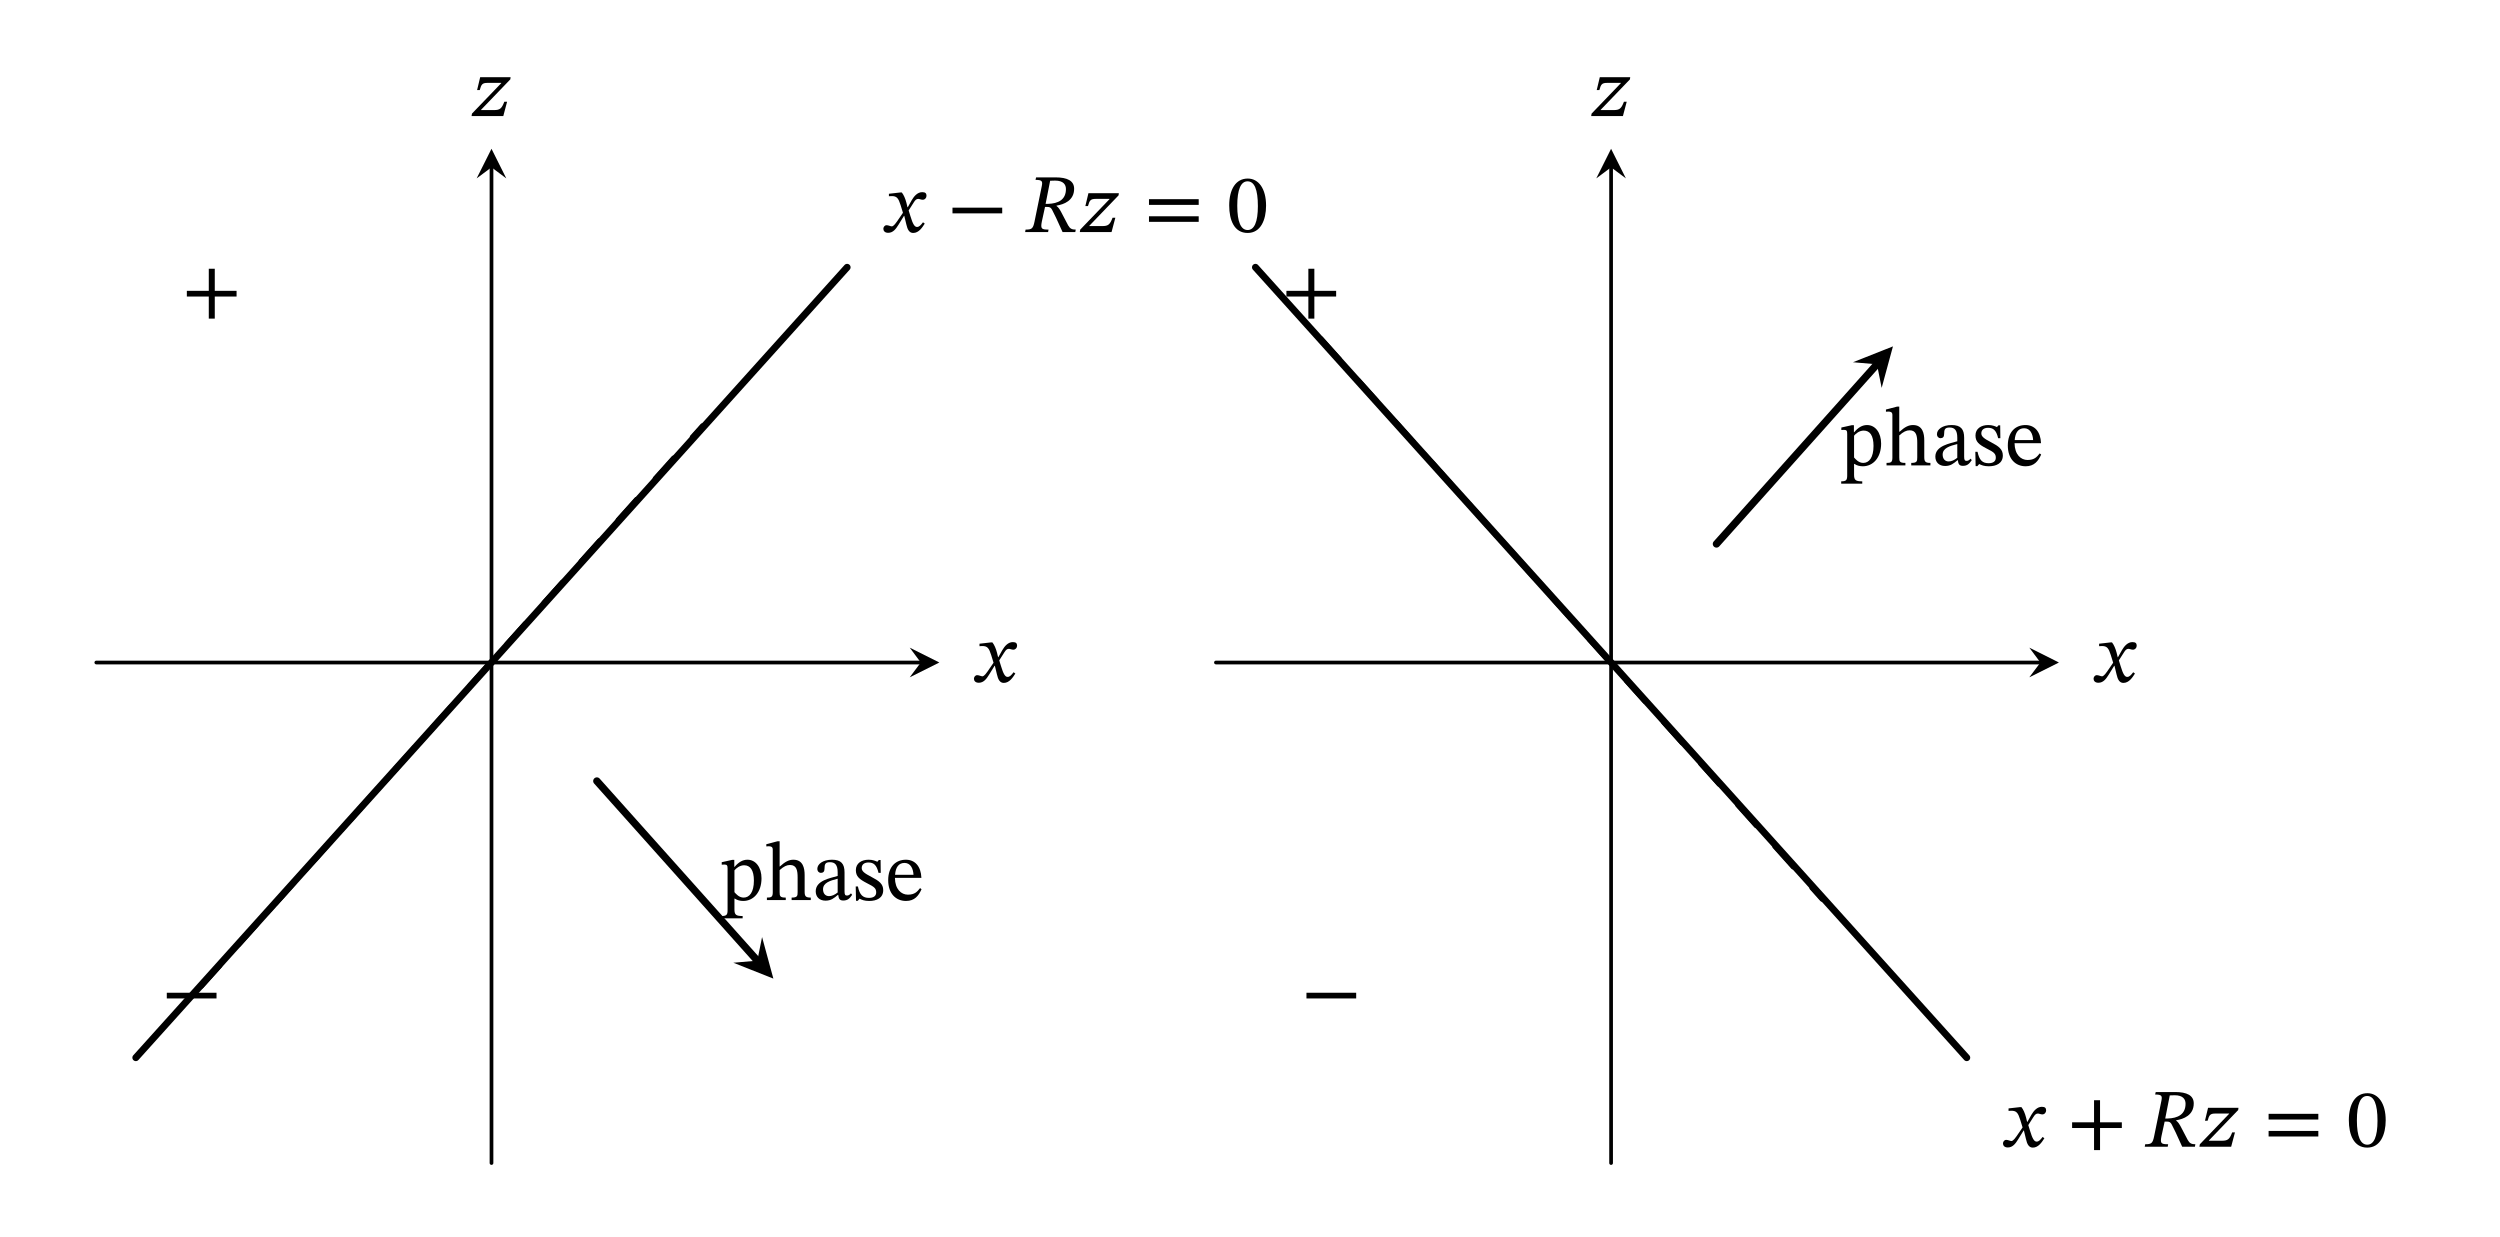
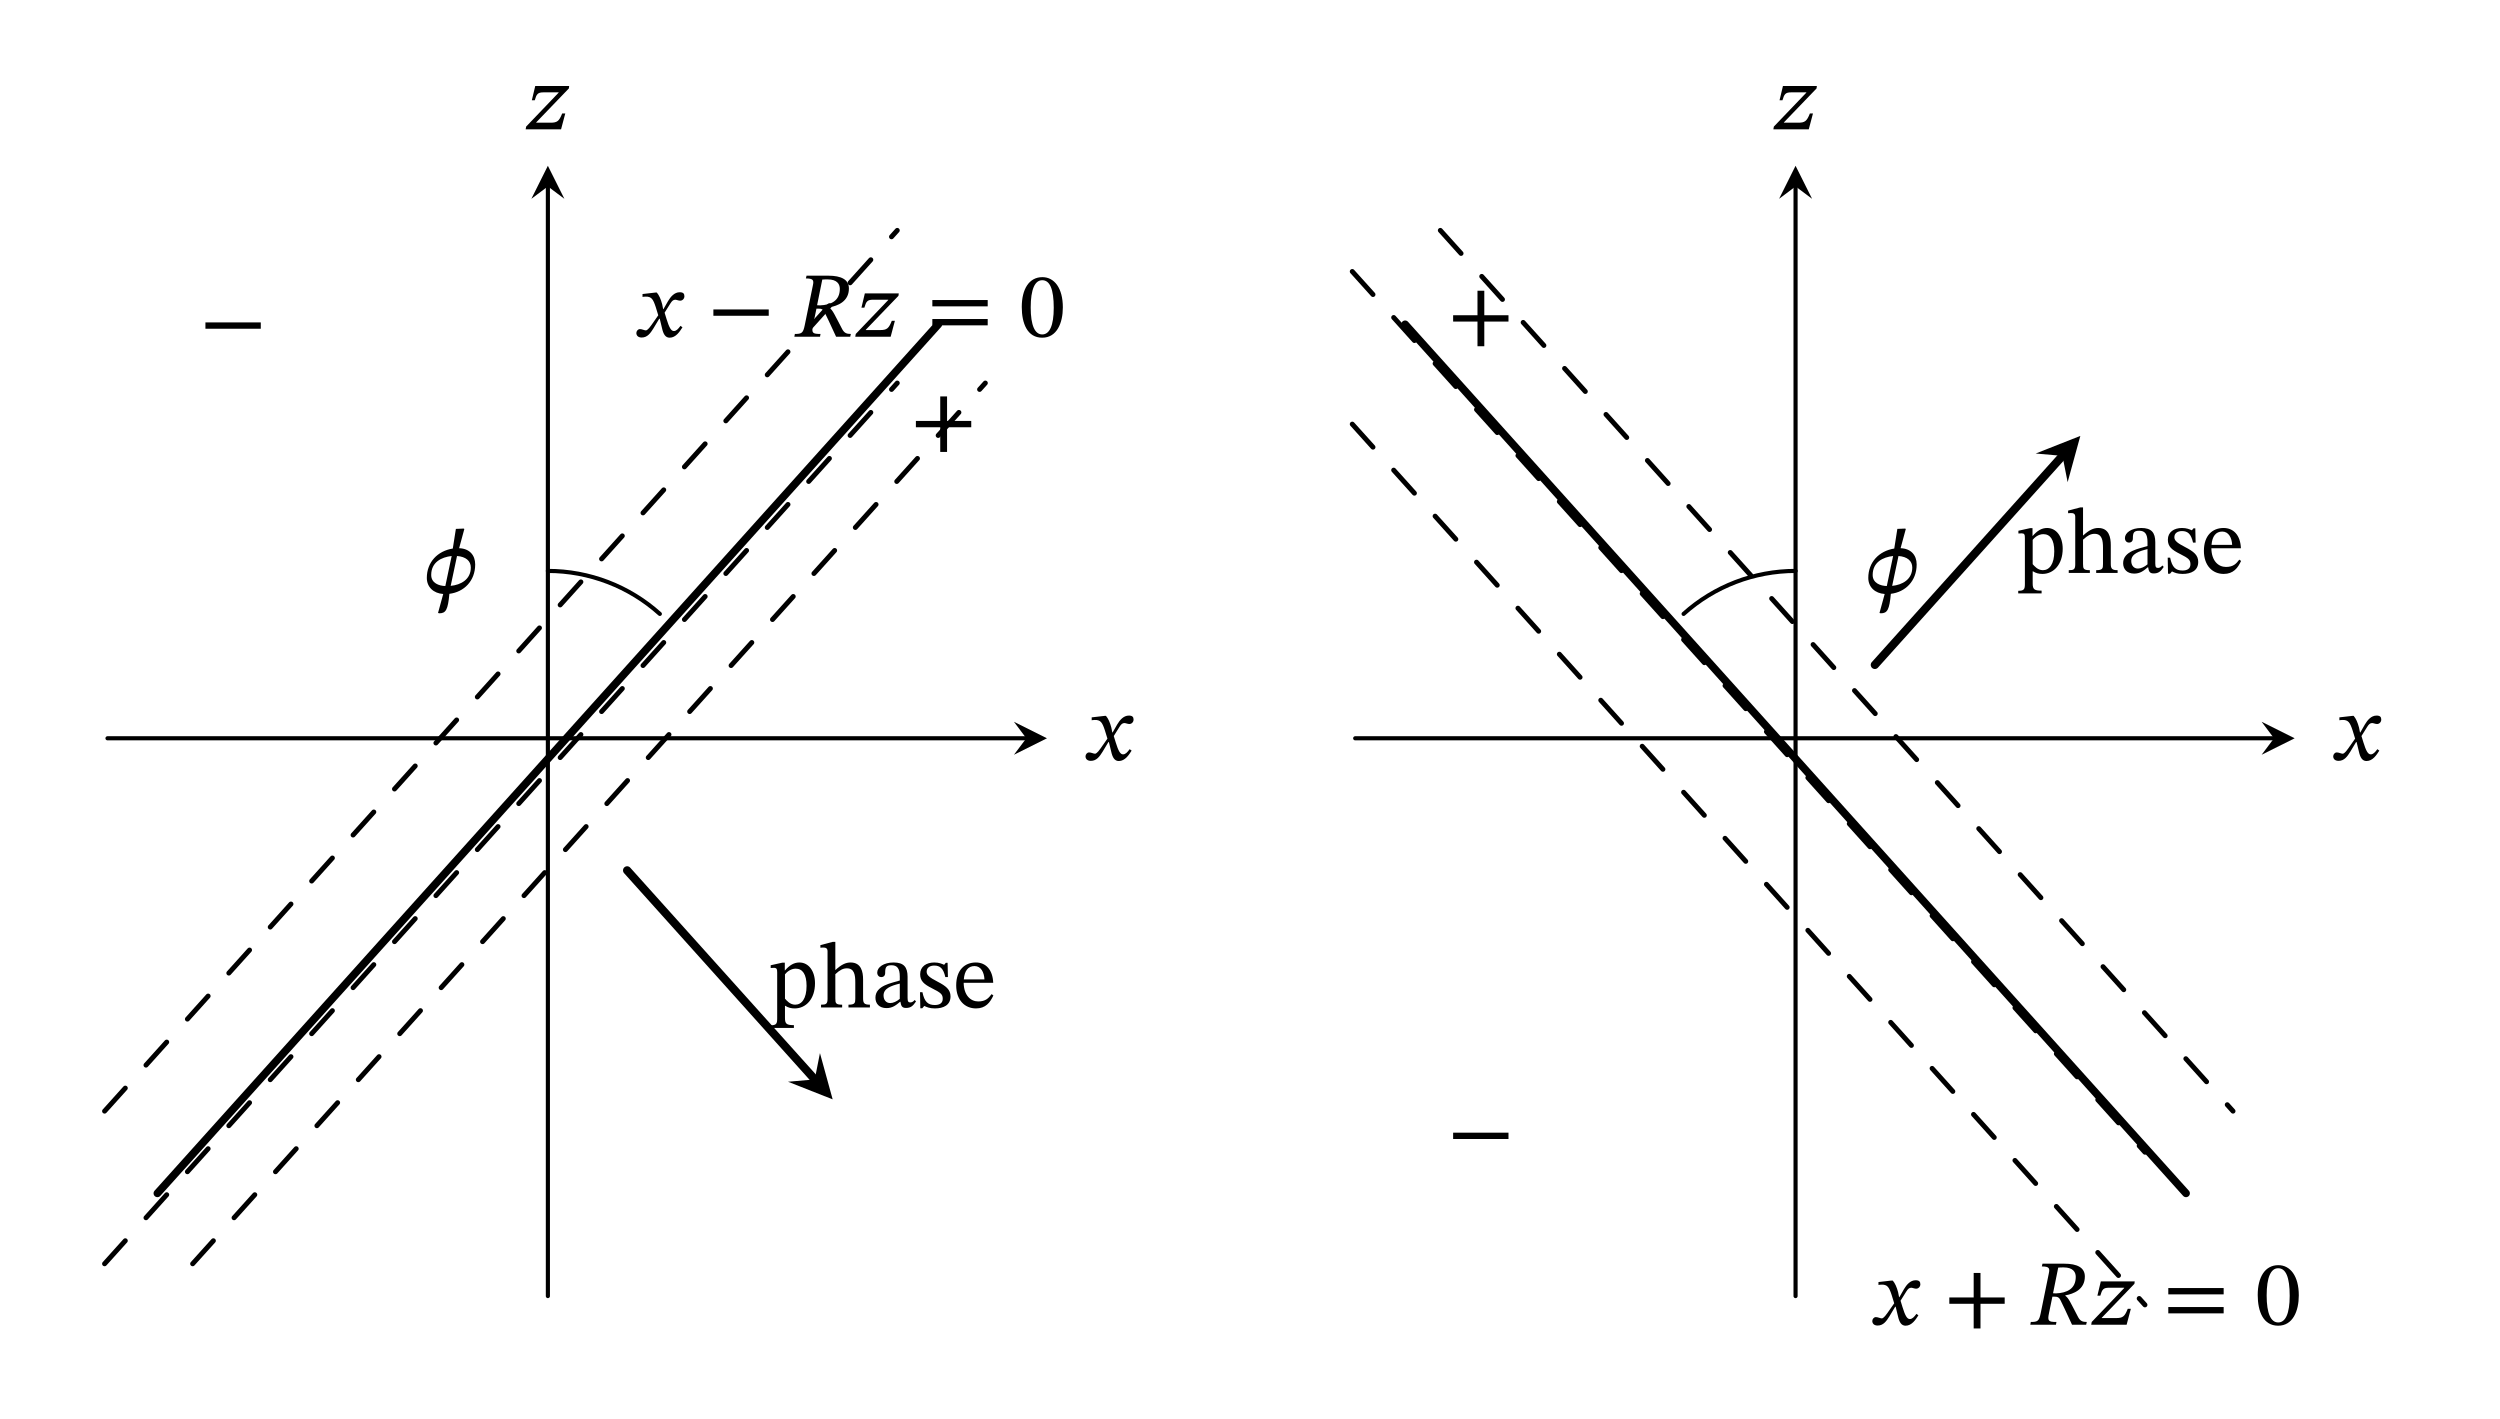
- <svg xmlns="http://www.w3.org/2000/svg" xmlns:xlink="http://www.w3.org/1999/xlink" width="267.082pt" height="132.05pt" viewBox="0 0 267.082 132.05">
+ <svg xmlns="http://www.w3.org/2000/svg" xmlns:xlink="http://www.w3.org/1999/xlink" width="240.632pt" height="136.57pt" viewBox="0 0 240.632 136.57">
  <defs>
    <g>
      <g id="glyph-0-0">
-         <path d="M 2.812 -2.656 L 2.781 -2.656 L 2.672 -3.109 C 2.547 -3.594 2.375 -3.984 2.172 -4.234 L 2.031 -4.234 L 0.797 -4.094 L 0.797 -3.828 C 0.797 -3.828 0.922 -3.844 1.062 -3.844 C 1.656 -3.859 1.812 -3.609 2.047 -2.875 L 2.297 -2.062 L 1.656 -1.125 C 1.312 -0.625 1.156 -0.609 1.109 -0.609 C 0.969 -0.609 0.75 -0.734 0.547 -0.734 C 0.344 -0.734 0.203 -0.531 0.203 -0.359 C 0.203 -0.141 0.344 0.078 0.719 0.078 C 1.25 0.078 1.547 -0.344 1.828 -0.797 L 2.406 -1.734 L 2.438 -1.734 L 2.656 -0.828 C 2.781 -0.25 2.984 0.094 3.391 0.094 C 4 0.094 4.375 -0.516 4.625 -0.906 L 4.438 -1.047 C 4.203 -0.734 4.031 -0.547 3.797 -0.547 C 3.531 -0.547 3.344 -0.875 3.094 -1.703 L 2.906 -2.312 L 3.453 -3.172 C 3.609 -3.422 3.734 -3.547 3.938 -3.547 C 4.047 -3.547 4.25 -3.453 4.406 -3.453 C 4.641 -3.453 4.812 -3.656 4.812 -3.875 C 4.812 -4.125 4.703 -4.266 4.359 -4.266 C 3.844 -4.266 3.484 -3.828 3.234 -3.406 Z M 2.812 -2.656 " />
+         <path d="M 2.812 -2.656 L 2.781 -2.656 L 2.688 -3.125 C 2.562 -3.609 2.391 -4 2.172 -4.25 L 2.031 -4.25 L 0.797 -4.109 L 0.797 -3.828 C 0.797 -3.828 0.922 -3.859 1.078 -3.859 C 1.656 -3.875 1.812 -3.625 2.062 -2.875 L 2.312 -2.062 L 1.656 -1.125 C 1.312 -0.625 1.156 -0.609 1.125 -0.609 C 0.969 -0.609 0.75 -0.734 0.547 -0.734 C 0.344 -0.734 0.203 -0.531 0.203 -0.359 C 0.203 -0.141 0.344 0.078 0.719 0.078 C 1.266 0.078 1.562 -0.344 1.844 -0.797 L 2.406 -1.734 L 2.453 -1.734 L 2.672 -0.828 C 2.797 -0.25 3 0.094 3.406 0.094 C 4.016 0.094 4.391 -0.516 4.641 -0.906 L 4.453 -1.047 C 4.219 -0.734 4.047 -0.547 3.812 -0.547 C 3.547 -0.547 3.359 -0.891 3.109 -1.703 L 2.922 -2.312 L 3.469 -3.188 C 3.625 -3.438 3.75 -3.562 3.953 -3.562 C 4.062 -3.562 4.266 -3.469 4.422 -3.469 C 4.656 -3.469 4.828 -3.672 4.828 -3.891 C 4.828 -4.141 4.719 -4.281 4.375 -4.281 C 3.859 -4.281 3.5 -3.844 3.25 -3.422 Z M 2.812 -2.656 " />
      </g>
      <g id="glyph-0-1">
-         <path d="M 3.906 -1.531 L 3.609 -1.531 C 3.328 -0.781 3.125 -0.641 2.5 -0.641 L 1.125 -0.641 L 1.125 -0.672 L 4.25 -3.922 L 4.281 -4.156 L 1.031 -4.156 L 0.703 -2.781 L 0.984 -2.781 C 1.156 -3.391 1.25 -3.547 1.828 -3.547 L 3.281 -3.547 L 3.281 -3.516 L 0.156 -0.266 L 0.109 0 L 3.5 0 Z M 3.906 -1.531 " />
+         <path d="M 3.922 -1.531 L 3.625 -1.531 C 3.328 -0.781 3.141 -0.641 2.5 -0.641 L 1.125 -0.641 L 1.125 -0.672 L 4.266 -3.938 L 4.297 -4.172 L 1.031 -4.172 L 0.703 -2.797 L 0.984 -2.797 C 1.156 -3.391 1.266 -3.562 1.828 -3.562 L 3.281 -3.562 L 3.281 -3.531 L 0.156 -0.266 L 0.109 0 L 3.516 0 Z M 3.922 -1.531 " />
      </g>
      <g id="glyph-0-2">
-         <path d="M 5.859 -2 L 5.859 -2.609 L 0.547 -2.609 L 0.547 -2 Z M 5.859 -2 " />
+         <path d="M 5.875 -2.016 L 5.875 -2.625 L 0.547 -2.625 L 0.547 -2.016 Z M 5.875 -2.016 " />
      </g>
      <g id="glyph-0-3">
-         <path d="M 5.156 -4.625 C 5.156 -5.484 4.422 -5.844 3.172 -5.844 L 1.094 -5.844 L 1.031 -5.578 C 1.75 -5.578 1.797 -5.422 1.703 -4.922 L 0.922 -1.109 C 0.766 -0.359 0.625 -0.266 -0.031 -0.266 L -0.078 0 L 2.375 0 L 2.422 -0.266 C 1.656 -0.266 1.562 -0.359 1.703 -1.109 L 2.047 -2.688 L 2.234 -2.688 C 2.547 -2.688 2.656 -2.641 2.797 -2.391 C 3.078 -1.844 3.266 -1.469 3.922 0 L 5.281 0 L 5.328 -0.266 C 4.922 -0.266 4.719 -0.359 4.516 -0.719 C 3.781 -2.109 3.609 -2.562 3.281 -2.781 L 3.281 -2.828 C 4.062 -2.953 5.156 -3.359 5.156 -4.625 Z M 2.594 -5.484 C 2.812 -5.5 2.891 -5.5 3.125 -5.5 C 4.016 -5.5 4.281 -5.062 4.281 -4.594 C 4.281 -3.453 3.453 -3.047 2.375 -3.016 L 2.109 -3.016 Z M 2.594 -5.484 " />
+         <path d="M 5.172 -4.641 C 5.172 -5.5 4.438 -5.875 3.188 -5.875 L 1.094 -5.875 L 1.031 -5.609 C 1.75 -5.609 1.812 -5.438 1.703 -4.938 L 0.922 -1.109 C 0.766 -0.359 0.641 -0.266 -0.031 -0.266 L -0.078 0 L 2.391 0 L 2.438 -0.266 C 1.656 -0.266 1.562 -0.359 1.719 -1.109 L 2.047 -2.703 L 2.234 -2.703 C 2.562 -2.703 2.672 -2.641 2.812 -2.391 C 3.078 -1.844 3.266 -1.469 3.938 0 L 5.297 0 L 5.359 -0.266 C 4.938 -0.266 4.734 -0.359 4.531 -0.719 C 3.797 -2.109 3.625 -2.562 3.297 -2.781 L 3.297 -2.828 C 4.078 -2.969 5.172 -3.375 5.172 -4.641 Z M 2.609 -5.5 C 2.812 -5.516 2.906 -5.516 3.141 -5.516 C 4.016 -5.516 4.297 -5.078 4.297 -4.609 C 4.297 -3.453 3.453 -3.062 2.391 -3.016 L 2.109 -3.031 Z M 2.609 -5.5 " />
      </g>
      <g id="glyph-0-4">
-         <path d="M 5.859 -2.906 L 5.859 -3.516 L 0.547 -3.516 L 0.547 -2.906 Z M 5.859 -1.094 L 5.859 -1.688 L 0.547 -1.688 L 0.547 -1.094 Z M 5.859 -1.094 " />
+         <path d="M 5.875 -2.922 L 5.875 -3.531 L 0.547 -3.531 L 0.547 -2.922 Z M 5.875 -1.094 L 5.875 -1.703 L 0.547 -1.703 L 0.547 -1.094 Z M 5.875 -1.094 " />
      </g>
      <g id="glyph-0-5">
-         <path d="M 4.172 -2.828 C 4.172 -4.656 3.359 -5.719 2.219 -5.719 C 0.922 -5.719 0.234 -4.547 0.234 -2.844 C 0.234 -1.281 0.766 0.094 2.203 0.094 C 3.594 0.094 4.172 -1.297 4.172 -2.828 Z M 3.297 -2.766 C 3.297 -1.062 2.906 -0.219 2.203 -0.219 C 1.484 -0.219 1.094 -1.078 1.094 -2.812 C 1.094 -4.562 1.484 -5.422 2.188 -5.422 C 2.922 -5.422 3.297 -4.578 3.297 -2.766 Z M 3.297 -2.766 " />
+         <path d="M 4.188 -2.828 C 4.188 -4.672 3.375 -5.734 2.219 -5.734 C 0.922 -5.734 0.234 -4.562 0.234 -2.859 C 0.234 -1.281 0.766 0.094 2.203 0.094 C 3.609 0.094 4.188 -1.312 4.188 -2.828 Z M 3.312 -2.781 C 3.312 -1.062 2.906 -0.219 2.203 -0.219 C 1.5 -0.219 1.094 -1.078 1.094 -2.812 C 1.094 -4.578 1.5 -5.438 2.203 -5.438 C 2.938 -5.438 3.312 -4.594 3.312 -2.781 Z M 3.312 -2.781 " />
      </g>
      <g id="glyph-0-6">
-         <path d="M 5.859 -2 L 5.859 -2.609 L 3.531 -2.609 L 3.531 -4.969 L 2.891 -4.969 L 2.891 -2.609 L 0.547 -2.609 L 0.547 -2 L 2.891 -2 L 2.891 0.359 L 3.531 0.359 L 3.531 -2 Z M 5.859 -2 " />
+         <path d="M 5.875 -2.016 L 5.875 -2.625 L 3.547 -2.625 L 3.547 -4.984 L 2.891 -4.984 L 2.891 -2.625 L 0.547 -2.625 L 0.547 -2.016 L 2.891 -2.016 L 2.891 0.359 L 3.547 0.359 L 3.547 -2.016 Z M 5.875 -2.016 " />
+       </g>
+       <g id="glyph-0-7">
+         <path d="M 4.953 -2.766 C 4.953 -3.672 4.391 -4.297 3.406 -4.328 L 3.906 -6.172 L 3.859 -6.219 L 3.094 -6.188 L 2.797 -4.297 C 1.328 -4.062 0.297 -2.984 0.297 -1.469 C 0.297 -0.578 0.953 0.016 1.875 0.078 L 1.375 1.906 L 1.5 1.938 C 2.141 1.938 2.328 1.578 2.469 0.062 C 3.859 -0.109 4.953 -1.156 4.953 -2.766 Z M 0.719 -1.75 C 0.719 -2.984 1.703 -3.469 2.688 -3.578 L 2.078 -0.688 C 1.469 -0.703 0.719 -0.969 0.719 -1.75 Z M 4.531 -2.469 C 4.531 -1.312 3.562 -0.797 2.594 -0.703 L 3.203 -3.578 C 4.047 -3.516 4.531 -3.109 4.531 -2.469 Z M 4.531 -2.469 " />
      </g>
      <g id="glyph-1-0">
-         <path d="M 2.453 1.953 L 2.453 1.703 C 1.75 1.703 1.578 1.578 1.578 1 L 1.578 -0.156 L 1.625 -0.156 C 1.875 0.016 2.188 0.094 2.516 0.094 C 3.594 0.094 4.469 -0.812 4.469 -2.328 C 4.469 -3.484 3.859 -4.312 2.969 -4.312 C 2.453 -4.312 2.016 -4.047 1.594 -3.547 L 1.562 -3.547 L 1.562 -4.297 L 1.344 -4.297 L 0.219 -4.047 L 0.219 -3.781 C 0.219 -3.781 0.391 -3.797 0.5 -3.797 C 0.797 -3.797 0.844 -3.688 0.844 -3.344 L 0.844 1.062 C 0.844 1.562 0.75 1.703 0.203 1.703 L 0.203 1.953 Z M 2.562 -0.266 C 2.062 -0.266 1.75 -0.656 1.578 -0.844 L 1.578 -3.172 C 1.75 -3.391 2.141 -3.719 2.609 -3.719 C 3.266 -3.719 3.656 -3.203 3.656 -2.078 C 3.656 -0.844 3.188 -0.266 2.562 -0.266 Z M 2.562 -0.266 " />
+         <path d="M 2.453 1.969 L 2.453 1.703 C 1.766 1.703 1.594 1.594 1.594 1.016 L 1.594 -0.156 L 1.625 -0.156 C 1.891 0.016 2.188 0.094 2.531 0.094 C 3.609 0.094 4.484 -0.812 4.484 -2.328 C 4.484 -3.5 3.875 -4.328 2.984 -4.328 C 2.453 -4.328 2.031 -4.062 1.594 -3.562 L 1.578 -3.562 L 1.578 -4.312 L 1.344 -4.312 L 0.219 -4.062 L 0.219 -3.797 C 0.219 -3.797 0.391 -3.812 0.516 -3.812 C 0.797 -3.812 0.844 -3.703 0.844 -3.359 L 0.844 1.062 C 0.844 1.562 0.766 1.719 0.203 1.719 L 0.203 1.969 Z M 2.578 -0.266 C 2.078 -0.266 1.766 -0.656 1.594 -0.844 L 1.594 -3.188 C 1.766 -3.406 2.141 -3.734 2.625 -3.734 C 3.281 -3.734 3.672 -3.203 3.672 -2.078 C 3.672 -0.844 3.203 -0.266 2.578 -0.266 Z M 2.578 -0.266 " />
      </g>
      <g id="glyph-1-1">
-         <path d="M 4.953 0 L 4.953 -0.266 C 4.391 -0.266 4.297 -0.422 4.297 -0.906 L 4.297 -2.672 C 4.297 -3.406 4.125 -4.312 3.094 -4.312 C 2.625 -4.312 2.219 -4.109 1.656 -3.594 L 1.625 -3.594 L 1.625 -6.281 L 1.391 -6.281 L 0.203 -5.969 L 0.203 -5.734 C 0.203 -5.734 0.312 -5.75 0.453 -5.75 C 0.688 -5.75 0.891 -5.703 0.891 -5.391 L 0.891 -0.828 C 0.891 -0.328 0.734 -0.266 0.266 -0.266 L 0.266 0 L 2.281 0 L 2.281 -0.266 C 1.672 -0.266 1.625 -0.406 1.625 -0.859 L 1.625 -3.203 C 2.062 -3.594 2.391 -3.75 2.734 -3.75 C 3.453 -3.75 3.547 -3.141 3.547 -2.406 L 3.547 -0.859 C 3.547 -0.438 3.516 -0.266 2.906 -0.266 L 2.906 0 Z M 4.953 0 " />
+         <path d="M 4.969 0 L 4.969 -0.266 C 4.406 -0.266 4.312 -0.422 4.312 -0.906 L 4.312 -2.688 C 4.312 -3.422 4.141 -4.328 3.109 -4.328 C 2.641 -4.328 2.219 -4.125 1.656 -3.609 L 1.641 -3.609 L 1.641 -6.312 L 1.391 -6.312 L 0.203 -6 L 0.203 -5.75 C 0.203 -5.75 0.312 -5.766 0.453 -5.766 C 0.703 -5.766 0.891 -5.719 0.891 -5.406 L 0.891 -0.828 C 0.891 -0.328 0.734 -0.266 0.266 -0.266 L 0.266 0 L 2.297 0 L 2.297 -0.266 C 1.688 -0.266 1.641 -0.406 1.641 -0.859 L 1.641 -3.203 C 2.078 -3.609 2.391 -3.766 2.75 -3.766 C 3.469 -3.766 3.562 -3.141 3.562 -2.406 L 3.562 -0.859 C 3.562 -0.438 3.531 -0.266 2.906 -0.266 L 2.906 0 Z M 4.969 0 " />
      </g>
      <g id="glyph-1-2">
-         <path d="M 1.391 0.062 C 1.969 0.062 2.281 -0.188 2.703 -0.547 L 2.75 -0.547 C 2.797 -0.156 2.891 0.047 3.281 0.047 C 3.734 0.047 3.953 -0.141 4.234 -0.562 L 4.109 -0.719 C 3.984 -0.578 3.859 -0.484 3.688 -0.484 C 3.5 -0.484 3.422 -0.562 3.422 -0.922 L 3.422 -2.953 C 3.422 -3.875 3.062 -4.312 2.078 -4.312 C 1.109 -4.312 0.516 -3.844 0.516 -3.344 C 0.516 -3.047 0.719 -2.906 0.891 -2.906 C 1.141 -2.906 1.281 -3.047 1.281 -3.328 C 1.281 -3.859 1.375 -4.047 1.875 -4.047 C 2.406 -4.047 2.688 -3.75 2.688 -2.969 L 2.688 -2.578 C 1.922 -2.344 0.344 -2.109 0.344 -0.938 C 0.344 -0.359 0.719 0.062 1.391 0.062 Z M 2.688 -0.812 C 2.375 -0.562 2.062 -0.422 1.766 -0.422 C 1.375 -0.422 1.125 -0.703 1.125 -1.156 C 1.125 -1.844 1.875 -2.078 2.688 -2.281 Z M 2.688 -0.812 " />
+         <path d="M 1.406 0.062 C 1.969 0.062 2.297 -0.188 2.719 -0.547 L 2.75 -0.547 C 2.812 -0.156 2.891 0.047 3.281 0.047 C 3.75 0.047 3.953 -0.141 4.25 -0.578 L 4.125 -0.719 C 4 -0.578 3.875 -0.484 3.703 -0.484 C 3.516 -0.484 3.438 -0.562 3.438 -0.922 L 3.438 -2.953 C 3.438 -3.891 3.062 -4.328 2.094 -4.328 C 1.125 -4.328 0.516 -3.859 0.516 -3.359 C 0.516 -3.062 0.719 -2.922 0.891 -2.922 C 1.141 -2.922 1.281 -3.062 1.281 -3.328 C 1.281 -3.875 1.375 -4.062 1.891 -4.062 C 2.422 -4.062 2.688 -3.766 2.688 -2.984 L 2.688 -2.594 C 1.922 -2.344 0.344 -2.125 0.344 -0.938 C 0.344 -0.359 0.719 0.062 1.406 0.062 Z M 2.688 -0.828 C 2.391 -0.578 2.062 -0.422 1.766 -0.422 C 1.391 -0.422 1.125 -0.703 1.125 -1.156 C 1.125 -1.844 1.875 -2.094 2.688 -2.297 Z M 2.688 -0.828 " />
      </g>
      <g id="glyph-1-3">
-         <path d="M 0.375 0.078 L 0.562 0.078 L 0.75 -0.141 L 0.766 -0.141 C 1 -0.031 1.266 0.094 1.781 0.094 C 2.578 0.094 3.281 -0.219 3.281 -1.062 C 3.281 -1.719 2.844 -2.047 2.031 -2.469 C 1.281 -2.859 0.984 -3.078 0.984 -3.422 C 0.984 -3.828 1.297 -4.016 1.703 -4.016 C 2.25 -4.016 2.578 -3.766 2.781 -2.906 L 3.016 -2.906 L 3 -4.281 L 2.812 -4.281 L 2.656 -4.094 C 2.438 -4.188 2.172 -4.312 1.719 -4.312 C 0.953 -4.312 0.359 -3.922 0.359 -3.203 C 0.359 -2.531 0.719 -2.234 1.531 -1.812 C 2.359 -1.406 2.531 -1.234 2.531 -0.812 C 2.531 -0.406 2.203 -0.234 1.766 -0.234 C 1.109 -0.234 0.766 -0.547 0.578 -1.453 L 0.344 -1.453 Z M 0.375 0.078 " />
+         <path d="M 0.375 0.078 L 0.562 0.078 L 0.75 -0.141 L 0.766 -0.141 C 1 -0.031 1.266 0.094 1.781 0.094 C 2.594 0.094 3.281 -0.219 3.281 -1.062 C 3.281 -1.719 2.844 -2.062 2.031 -2.484 C 1.281 -2.875 0.984 -3.094 0.984 -3.438 C 0.984 -3.844 1.312 -4.031 1.719 -4.031 C 2.266 -4.031 2.594 -3.766 2.781 -2.922 L 3.031 -2.922 L 3 -4.297 L 2.828 -4.297 L 2.672 -4.109 L 2.656 -4.109 C 2.438 -4.203 2.172 -4.328 1.719 -4.328 C 0.953 -4.328 0.359 -3.938 0.359 -3.203 C 0.359 -2.547 0.719 -2.234 1.531 -1.828 C 2.375 -1.406 2.531 -1.25 2.531 -0.828 C 2.531 -0.406 2.219 -0.234 1.766 -0.234 C 1.109 -0.234 0.766 -0.547 0.578 -1.469 L 0.344 -1.469 Z M 0.375 0.078 " />
      </g>
      <g id="glyph-1-4">
-         <path d="M 2.203 0.094 C 3.125 0.094 3.547 -0.469 3.859 -1.156 L 3.703 -1.281 C 3.406 -0.906 3.141 -0.578 2.406 -0.578 C 1.688 -0.578 1.031 -1.156 1.016 -2.375 L 3.844 -2.375 C 3.797 -3.609 3.156 -4.312 2.188 -4.312 C 1.141 -4.312 0.297 -3.609 0.297 -2.125 C 0.297 -0.688 1.125 0.094 2.203 0.094 Z M 1.031 -2.703 C 1.094 -3.516 1.422 -3.969 2.047 -3.969 C 2.688 -3.969 2.969 -3.359 3 -2.703 Z M 1.031 -2.703 " />
+         <path d="M 2.203 0.094 C 3.125 0.094 3.562 -0.469 3.875 -1.156 L 3.703 -1.281 C 3.422 -0.906 3.141 -0.578 2.422 -0.578 C 1.688 -0.578 1.031 -1.156 1.016 -2.375 L 3.859 -2.375 C 3.812 -3.625 3.156 -4.328 2.188 -4.328 C 1.141 -4.328 0.297 -3.625 0.297 -2.125 C 0.297 -0.688 1.141 0.094 2.203 0.094 Z M 1.031 -2.703 C 1.094 -3.516 1.438 -3.984 2.062 -3.984 C 2.688 -3.984 2.984 -3.375 3.016 -2.703 Z M 1.031 -2.703 " />
      </g>
    </g>
  </defs>
-   <path fill="none" stroke-width="0.399" stroke-linecap="round" stroke-linejoin="miter" stroke="rgb(0%, 0%, 0%)" stroke-opacity="1" stroke-miterlimit="10" d="M 15.589 66.612 L 104.305 66.612 " transform="matrix(0.992857, 0, 0, -0.992857, -5.188943, 136.914)" />
-   <path fill-rule="nonzero" fill="rgb(0%, 0%, 0%)" fill-opacity="1" d="M 100.352 70.777 L 97.188 69.191 L 98.371 70.777 L 97.188 72.359 " />
+   <path fill="none" stroke-width="0.399" stroke-linecap="round" stroke-linejoin="round" stroke="rgb(0%, 0%, 0%)" stroke-opacity="1" stroke-miterlimit="10" d="M 15.589 66.613 L 104.305 66.613 " transform="matrix(0.996861, 0, 0, -0.996861, -5.192827, 137.4662)" />
+   <path fill-rule="nonzero" fill="rgb(0%, 0%, 0%)" fill-opacity="1" d="M 100.773 71.062 L 97.594 69.473 L 98.785 71.062 L 97.594 72.648 " />
  <g fill="rgb(0%, 0%, 0%)" fill-opacity="1">
-     <use xlink:href="#glyph-0-0" x="103.846" y="72.863" />
+     <use xlink:href="#glyph-0-0" x="104.281" y="73.157" />
  </g>
-   <path fill="none" stroke-width="0.399" stroke-linecap="round" stroke-linejoin="miter" stroke="rgb(0%, 0%, 0%)" stroke-opacity="1" stroke-miterlimit="10" d="M 58.112 12.755 L 58.112 119.895 " transform="matrix(0.992857, 0, 0, -0.992857, -5.188943, 136.914)" />
-   <path fill-rule="nonzero" fill="rgb(0%, 0%, 0%)" fill-opacity="1" d="M 52.508 15.895 L 50.922 19.059 L 52.508 17.875 L 54.09 19.059 " />
+   <path fill="none" stroke-width="0.399" stroke-linecap="round" stroke-linejoin="round" stroke="rgb(0%, 0%, 0%)" stroke-opacity="1" stroke-miterlimit="10" d="M 58.11 12.756 L 58.11 119.897 " transform="matrix(0.996861, 0, 0, -0.996861, -5.192827, 137.4662)" />
+   <path fill-rule="nonzero" fill="rgb(0%, 0%, 0%)" fill-opacity="1" d="M 52.734 15.957 L 51.145 19.137 L 52.734 17.945 L 54.324 19.137 " />
  <g fill="rgb(0%, 0%, 0%)" fill-opacity="1">
-     <use xlink:href="#glyph-0-1" x="50.268" y="12.401" />
+     <use xlink:href="#glyph-0-1" x="50.487" y="12.451" />
  </g>
-   <path fill="none" stroke-width="0.747" stroke-linecap="round" stroke-linejoin="miter" stroke="rgb(0%, 0%, 0%)" stroke-opacity="1" stroke-miterlimit="10" d="M 19.842 24.094 L 96.377 109.135 " transform="matrix(0.992857, 0, 0, -0.992857, -5.188943, 136.914)" />
+   <path fill="none" stroke-width="0.747" stroke-linecap="round" stroke-linejoin="round" stroke="rgb(0%, 0%, 0%)" stroke-opacity="1" stroke-miterlimit="10" d="M 20.409 22.678 L 95.81 106.582 " transform="matrix(0.996861, 0, 0, -0.996861, -5.192827, 137.4662)" />
  <g fill="rgb(0%, 0%, 0%)" fill-opacity="1">
-     <use xlink:href="#glyph-0-0" x="94.168" y="24.794" />
+     <use xlink:href="#glyph-0-0" x="61.048" y="32.41" />
  </g>
  <g fill="rgb(0%, 0%, 0%)" fill-opacity="1">
-     <use xlink:href="#glyph-0-2" x="101.21" y="24.794" />
+     <use xlink:href="#glyph-0-2" x="68.118" y="32.41" />
  </g>
  <g fill="rgb(0%, 0%, 0%)" fill-opacity="1">
-     <use xlink:href="#glyph-0-3" x="109.596" y="24.794" />
+     <use xlink:href="#glyph-0-3" x="76.538" y="32.41" />
  </g>
  <g fill="rgb(0%, 0%, 0%)" fill-opacity="1">
-     <use xlink:href="#glyph-0-1" x="115.249" y="24.794" />
+     <use xlink:href="#glyph-0-1" x="82.213" y="32.41" />
  </g>
  <g fill="rgb(0%, 0%, 0%)" fill-opacity="1">
-     <use xlink:href="#glyph-0-4" x="122.202" y="24.794" />
+     <use xlink:href="#glyph-0-4" x="89.194" y="32.41" />
  </g>
  <g fill="rgb(0%, 0%, 0%)" fill-opacity="1">
-     <use xlink:href="#glyph-0-5" x="131.086" y="24.794" />
+     <use xlink:href="#glyph-0-5" x="98.114" y="32.41" />
  </g>
-   <path fill="none" stroke-width="0.448" stroke-linecap="round" stroke-linejoin="miter" stroke="rgb(0%, 0%, 0%)" stroke-opacity="1" stroke-dasharray="2.989 2.989" stroke-miterlimit="10" d="M 26.928 31.746 L 87.875 99.779 " transform="matrix(0.992857, 0, 0, -0.992857, -5.188943, 136.914)" />
-   <path fill="none" stroke-width="0.448" stroke-linecap="round" stroke-linejoin="miter" stroke="rgb(0%, 0%, 0%)" stroke-opacity="1" stroke-dasharray="2.989 2.989" stroke-miterlimit="10" d="M 19.842 24.094 L 80.789 92.127 " transform="matrix(0.992857, 0, 0, -0.992857, -5.188943, 136.914)" />
-   <path fill="none" stroke-width="0.448" stroke-linecap="round" stroke-linejoin="miter" stroke="rgb(0%, 0%, 0%)" stroke-opacity="1" stroke-dasharray="2.989 2.989" stroke-miterlimit="10" d="M 34.014 39.686 L 96.377 109.135 " transform="matrix(0.992857, 0, 0, -0.992857, -5.188943, 136.914)" />
-   <path fill="none" stroke-width="0.797" stroke-linecap="round" stroke-linejoin="miter" stroke="rgb(0%, 0%, 0%)" stroke-opacity="1" stroke-miterlimit="10" d="M 69.451 53.857 L 86.715 34.532 " transform="matrix(0.992857, 0, 0, -0.992857, -5.188943, 136.914)" />
-   <path fill-rule="nonzero" fill="rgb(0%, 0%, 0%)" fill-opacity="1" d="M 82.621 104.547 L 81.414 100.109 L 80.906 102.629 L 78.344 102.852 " />
+   <path fill="none" stroke-width="0.478" stroke-linecap="round" stroke-linejoin="round" stroke="rgb(0%, 0%, 0%)" stroke-opacity="1" stroke-dasharray="2.989 2.989" stroke-miterlimit="10" d="M 15.307 15.875 L 91.844 100.912 " transform="matrix(0.996861, 0, 0, -0.996861, -5.192827, 137.4662)" />
+   <path fill="none" stroke-width="0.478" stroke-linecap="round" stroke-linejoin="round" stroke="rgb(0%, 0%, 0%)" stroke-opacity="1" stroke-dasharray="2.989 2.989" stroke-miterlimit="10" d="M 23.811 15.875 L 100.348 100.912 " transform="matrix(0.996861, 0, 0, -0.996861, -5.192827, 137.4662)" />
+   <path fill="none" stroke-width="0.478" stroke-linecap="round" stroke-linejoin="round" stroke="rgb(0%, 0%, 0%)" stroke-opacity="1" stroke-dasharray="2.989 2.989" stroke-miterlimit="10" d="M 15.307 30.613 L 91.844 115.653 " transform="matrix(0.996861, 0, 0, -0.996861, -5.192827, 137.4662)" />
+   <path fill="none" stroke-width="0.797" stroke-linecap="round" stroke-linejoin="round" stroke="rgb(0%, 0%, 0%)" stroke-opacity="1" stroke-miterlimit="10" d="M 65.763 53.858 L 83.878 33.677 " transform="matrix(0.996861, 0, 0, -0.996861, -5.192827, 137.4662)" />
+   <path fill-rule="nonzero" fill="rgb(0%, 0%, 0%)" fill-opacity="1" d="M 80.145 105.816 L 78.922 101.363 L 78.422 103.895 L 75.848 104.121 " />
  <g fill="rgb(0%, 0%, 0%)" fill-opacity="1">
-     <use xlink:href="#glyph-1-0" x="76.885" y="96.158" />
-     <use xlink:href="#glyph-1-1" x="81.665" y="96.158" />
-     <use xlink:href="#glyph-1-2" x="86.802" y="96.158" />
-     <use xlink:href="#glyph-1-3" x="91.075" y="96.158" />
-     <use xlink:href="#glyph-1-4" x="94.591" y="96.158" />
+     <use xlink:href="#glyph-1-0" x="73.962" y="96.97" />
+     <use xlink:href="#glyph-1-1" x="78.762" y="96.97" />
+     <use xlink:href="#glyph-1-2" x="83.919" y="96.97" />
+     <use xlink:href="#glyph-1-3" x="88.209" y="96.97" />
+     <use xlink:href="#glyph-1-4" x="91.74" y="96.97" />
  </g>
  <g fill="rgb(0%, 0%, 0%)" fill-opacity="1">
-     <use xlink:href="#glyph-0-6" x="19.414" y="33.68" />
+     <use xlink:href="#glyph-0-2" x="19.226" y="33.658" />
  </g>
  <g fill="rgb(0%, 0%, 0%)" fill-opacity="1">
-     <use xlink:href="#glyph-0-2" x="17.272" y="108.667" />
+     <use xlink:href="#glyph-0-6" x="87.61" y="43.141" />
  </g>
-   <path fill="none" stroke-width="0.399" stroke-linecap="round" stroke-linejoin="miter" stroke="rgb(0%, 0%, 0%)" stroke-opacity="1" stroke-miterlimit="10" d="M 136.063 66.612 L 224.779 66.612 " transform="matrix(0.992857, 0, 0, -0.992857, -5.188943, 136.914)" />
-   <path fill-rule="nonzero" fill="rgb(0%, 0%, 0%)" fill-opacity="1" d="M 219.961 70.777 L 216.797 69.191 L 217.984 70.777 L 216.797 72.359 " />
+   <path fill="none" stroke-width="0.399" stroke-linecap="round" stroke-linejoin="round" stroke="rgb(0%, 0%, 0%)" stroke-opacity="1" stroke-miterlimit="10" d="M 58.11 82.773 C 62.103 82.773 65.955 81.292 68.921 78.623 " transform="matrix(0.996861, 0, 0, -0.996861, -5.192827, 137.4662)" />
  <g fill="rgb(0%, 0%, 0%)" fill-opacity="1">
-     <use xlink:href="#glyph-0-0" x="223.458" y="72.863" />
+     <use xlink:href="#glyph-0-7" x="40.786" y="57.095" />
  </g>
-   <path fill="none" stroke-width="0.399" stroke-linecap="round" stroke-linejoin="miter" stroke="rgb(0%, 0%, 0%)" stroke-opacity="1" stroke-miterlimit="10" d="M 178.582 12.755 L 178.582 119.895 " transform="matrix(0.992857, 0, 0, -0.992857, -5.188943, 136.914)" />
-   <path fill-rule="nonzero" fill="rgb(0%, 0%, 0%)" fill-opacity="1" d="M 172.117 15.895 L 170.535 19.059 L 172.117 17.875 L 173.699 19.059 " />
+   <path fill="none" stroke-width="0.399" stroke-linecap="round" stroke-linejoin="round" stroke="rgb(0%, 0%, 0%)" stroke-opacity="1" stroke-miterlimit="10" d="M 136.061 66.613 L 224.777 66.613 " transform="matrix(0.996861, 0, 0, -0.996861, -5.192827, 137.4662)" />
+   <path fill-rule="nonzero" fill="rgb(0%, 0%, 0%)" fill-opacity="1" d="M 220.867 71.062 L 217.688 69.473 L 218.879 71.062 L 217.688 72.648 " />
  <g fill="rgb(0%, 0%, 0%)" fill-opacity="1">
-     <use xlink:href="#glyph-0-1" x="169.88" y="12.401" />
+     <use xlink:href="#glyph-0-0" x="224.375" y="73.157" />
  </g>
-   <path fill="none" stroke-width="0.747" stroke-linecap="round" stroke-linejoin="miter" stroke="rgb(0%, 0%, 0%)" stroke-opacity="1" stroke-miterlimit="10" d="M 140.316 109.135 L 216.851 24.094 " transform="matrix(0.992857, 0, 0, -0.992857, -5.188943, 136.914)" />
+   <path fill="none" stroke-width="0.399" stroke-linecap="round" stroke-linejoin="round" stroke="rgb(0%, 0%, 0%)" stroke-opacity="1" stroke-miterlimit="10" d="M 178.581 12.756 L 178.581 119.897 " transform="matrix(0.996861, 0, 0, -0.996861, -5.192827, 137.4662)" />
+   <path fill-rule="nonzero" fill="rgb(0%, 0%, 0%)" fill-opacity="1" d="M 172.828 15.957 L 171.242 19.137 L 172.828 17.945 L 174.418 19.137 " />
  <g fill="rgb(0%, 0%, 0%)" fill-opacity="1">
-     <use xlink:href="#glyph-0-0" x="213.781" y="122.509" />
+     <use xlink:href="#glyph-0-1" x="170.582" y="12.451" />
+   </g>
+   <path fill="none" stroke-width="0.747" stroke-linecap="round" stroke-linejoin="round" stroke="rgb(0%, 0%, 0%)" stroke-opacity="1" stroke-miterlimit="10" d="M 140.881 106.582 L 216.282 22.678 " transform="matrix(0.996861, 0, 0, -0.996861, -5.192827, 137.4662)" />
+   <g fill="rgb(0%, 0%, 0%)" fill-opacity="1">
+     <use xlink:href="#glyph-0-0" x="180.011" y="127.509" />
  </g>
  <g fill="rgb(0%, 0%, 0%)" fill-opacity="1">
-     <use xlink:href="#glyph-0-6" x="220.822" y="122.509" />
+     <use xlink:href="#glyph-0-6" x="187.081" y="127.509" />
  </g>
  <g fill="rgb(0%, 0%, 0%)" fill-opacity="1">
-     <use xlink:href="#glyph-0-3" x="229.208" y="122.509" />
+     <use xlink:href="#glyph-0-3" x="195.501" y="127.509" />
  </g>
  <g fill="rgb(0%, 0%, 0%)" fill-opacity="1">
-     <use xlink:href="#glyph-0-1" x="234.861" y="122.509" />
+     <use xlink:href="#glyph-0-1" x="201.177" y="127.509" />
  </g>
  <g fill="rgb(0%, 0%, 0%)" fill-opacity="1">
-     <use xlink:href="#glyph-0-4" x="241.814" y="122.509" />
+     <use xlink:href="#glyph-0-4" x="208.158" y="127.509" />
  </g>
  <g fill="rgb(0%, 0%, 0%)" fill-opacity="1">
-     <use xlink:href="#glyph-0-5" x="250.699" y="122.509" />
+     <use xlink:href="#glyph-0-5" x="217.078" y="127.509" />
  </g>
-   <path fill="none" stroke-width="0.448" stroke-linecap="round" stroke-linejoin="miter" stroke="rgb(0%, 0%, 0%)" stroke-opacity="1" stroke-dasharray="2.989 2.989" stroke-miterlimit="10" d="M 147.402 101.479 L 208.345 33.45 " transform="matrix(0.992857, 0, 0, -0.992857, -5.188943, 136.914)" />
-   <path fill="none" stroke-width="0.448" stroke-linecap="round" stroke-linejoin="miter" stroke="rgb(0%, 0%, 0%)" stroke-opacity="1" stroke-dasharray="2.989 2.989" stroke-miterlimit="10" d="M 140.316 109.135 L 201.259 41.102 " transform="matrix(0.992857, 0, 0, -0.992857, -5.188943, 136.914)" />
-   <path fill="none" stroke-width="0.448" stroke-linecap="round" stroke-linejoin="miter" stroke="rgb(0%, 0%, 0%)" stroke-opacity="1" stroke-dasharray="2.989 2.989" stroke-miterlimit="10" d="M 154.488 93.543 L 216.851 24.094 " transform="matrix(0.992857, 0, 0, -0.992857, -5.188943, 136.914)" />
-   <path fill="none" stroke-width="0.797" stroke-linecap="round" stroke-linejoin="miter" stroke="rgb(0%, 0%, 0%)" stroke-opacity="1" stroke-miterlimit="10" d="M 189.921 79.372 L 207.188 98.697 " transform="matrix(0.992857, 0, 0, -0.992857, -5.188943, 136.914)" />
-   <path fill-rule="nonzero" fill="rgb(0%, 0%, 0%)" fill-opacity="1" d="M 202.23 37.004 L 197.957 38.699 L 200.52 38.922 L 201.023 41.441 " />
+   <path fill="none" stroke-width="0.478" stroke-linecap="round" stroke-linejoin="round" stroke="rgb(0%, 0%, 0%)" stroke-opacity="1" stroke-dasharray="2.989 2.989" stroke-miterlimit="10" d="M 135.779 111.684 L 212.316 26.647 " transform="matrix(0.996861, 0, 0, -0.996861, -5.192827, 137.4662)" />
+   <path fill="none" stroke-width="0.478" stroke-linecap="round" stroke-linejoin="round" stroke="rgb(0%, 0%, 0%)" stroke-opacity="1" stroke-dasharray="2.989 2.989" stroke-miterlimit="10" d="M 144.282 115.653 L 220.82 30.613 " transform="matrix(0.996861, 0, 0, -0.996861, -5.192827, 137.4662)" />
+   <path fill="none" stroke-width="0.478" stroke-linecap="round" stroke-linejoin="round" stroke="rgb(0%, 0%, 0%)" stroke-opacity="1" stroke-dasharray="2.989 2.989" stroke-miterlimit="10" d="M 135.779 96.946 L 212.316 11.906 " transform="matrix(0.996861, 0, 0, -0.996861, -5.192827, 137.4662)" />
+   <path fill="none" stroke-width="0.797" stroke-linecap="round" stroke-linejoin="round" stroke="rgb(0%, 0%, 0%)" stroke-opacity="1" stroke-miterlimit="10" d="M 186.238 73.701 L 204.35 93.882 " transform="matrix(0.996861, 0, 0, -0.996861, -5.192827, 137.4662)" />
+   <path fill-rule="nonzero" fill="rgb(0%, 0%, 0%)" fill-opacity="1" d="M 200.238 41.957 L 195.941 43.652 L 198.516 43.879 L 199.016 46.41 " />
  <g fill="rgb(0%, 0%, 0%)" fill-opacity="1">
-     <use xlink:href="#glyph-1-0" x="196.497" y="49.72" />
-     <use xlink:href="#glyph-1-1" x="201.278" y="49.72" />
-     <use xlink:href="#glyph-1-2" x="206.414" y="49.72" />
-     <use xlink:href="#glyph-1-3" x="210.687" y="49.72" />
-     <use xlink:href="#glyph-1-4" x="214.204" y="49.72" />
+     <use xlink:href="#glyph-1-0" x="194.057" y="55.148" />
+     <use xlink:href="#glyph-1-1" x="198.857" y="55.148" />
+     <use xlink:href="#glyph-1-2" x="204.014" y="55.148" />
+     <use xlink:href="#glyph-1-3" x="208.304" y="55.148" />
+     <use xlink:href="#glyph-1-4" x="211.835" y="55.148" />
  </g>
  <g fill="rgb(0%, 0%, 0%)" fill-opacity="1">
-     <use xlink:href="#glyph-0-2" x="139.026" y="108.667" />
+     <use xlink:href="#glyph-0-6" x="139.321" y="32.968" />
  </g>
  <g fill="rgb(0%, 0%, 0%)" fill-opacity="1">
-     <use xlink:href="#glyph-0-6" x="136.885" y="33.68" />
+     <use xlink:href="#glyph-0-2" x="139.321" y="111.648" />
+   </g>
+   <path fill="none" stroke-width="0.399" stroke-linecap="round" stroke-linejoin="round" stroke="rgb(0%, 0%, 0%)" stroke-opacity="1" stroke-miterlimit="10" d="M 178.581 82.773 C 174.592 82.773 170.737 81.292 167.77 78.623 " transform="matrix(0.996861, 0, 0, -0.996861, -5.192827, 137.4662)" />
+   <g fill="rgb(0%, 0%, 0%)" fill-opacity="1">
+     <use xlink:href="#glyph-0-7" x="179.531" y="57.095" />
  </g>
</svg>
